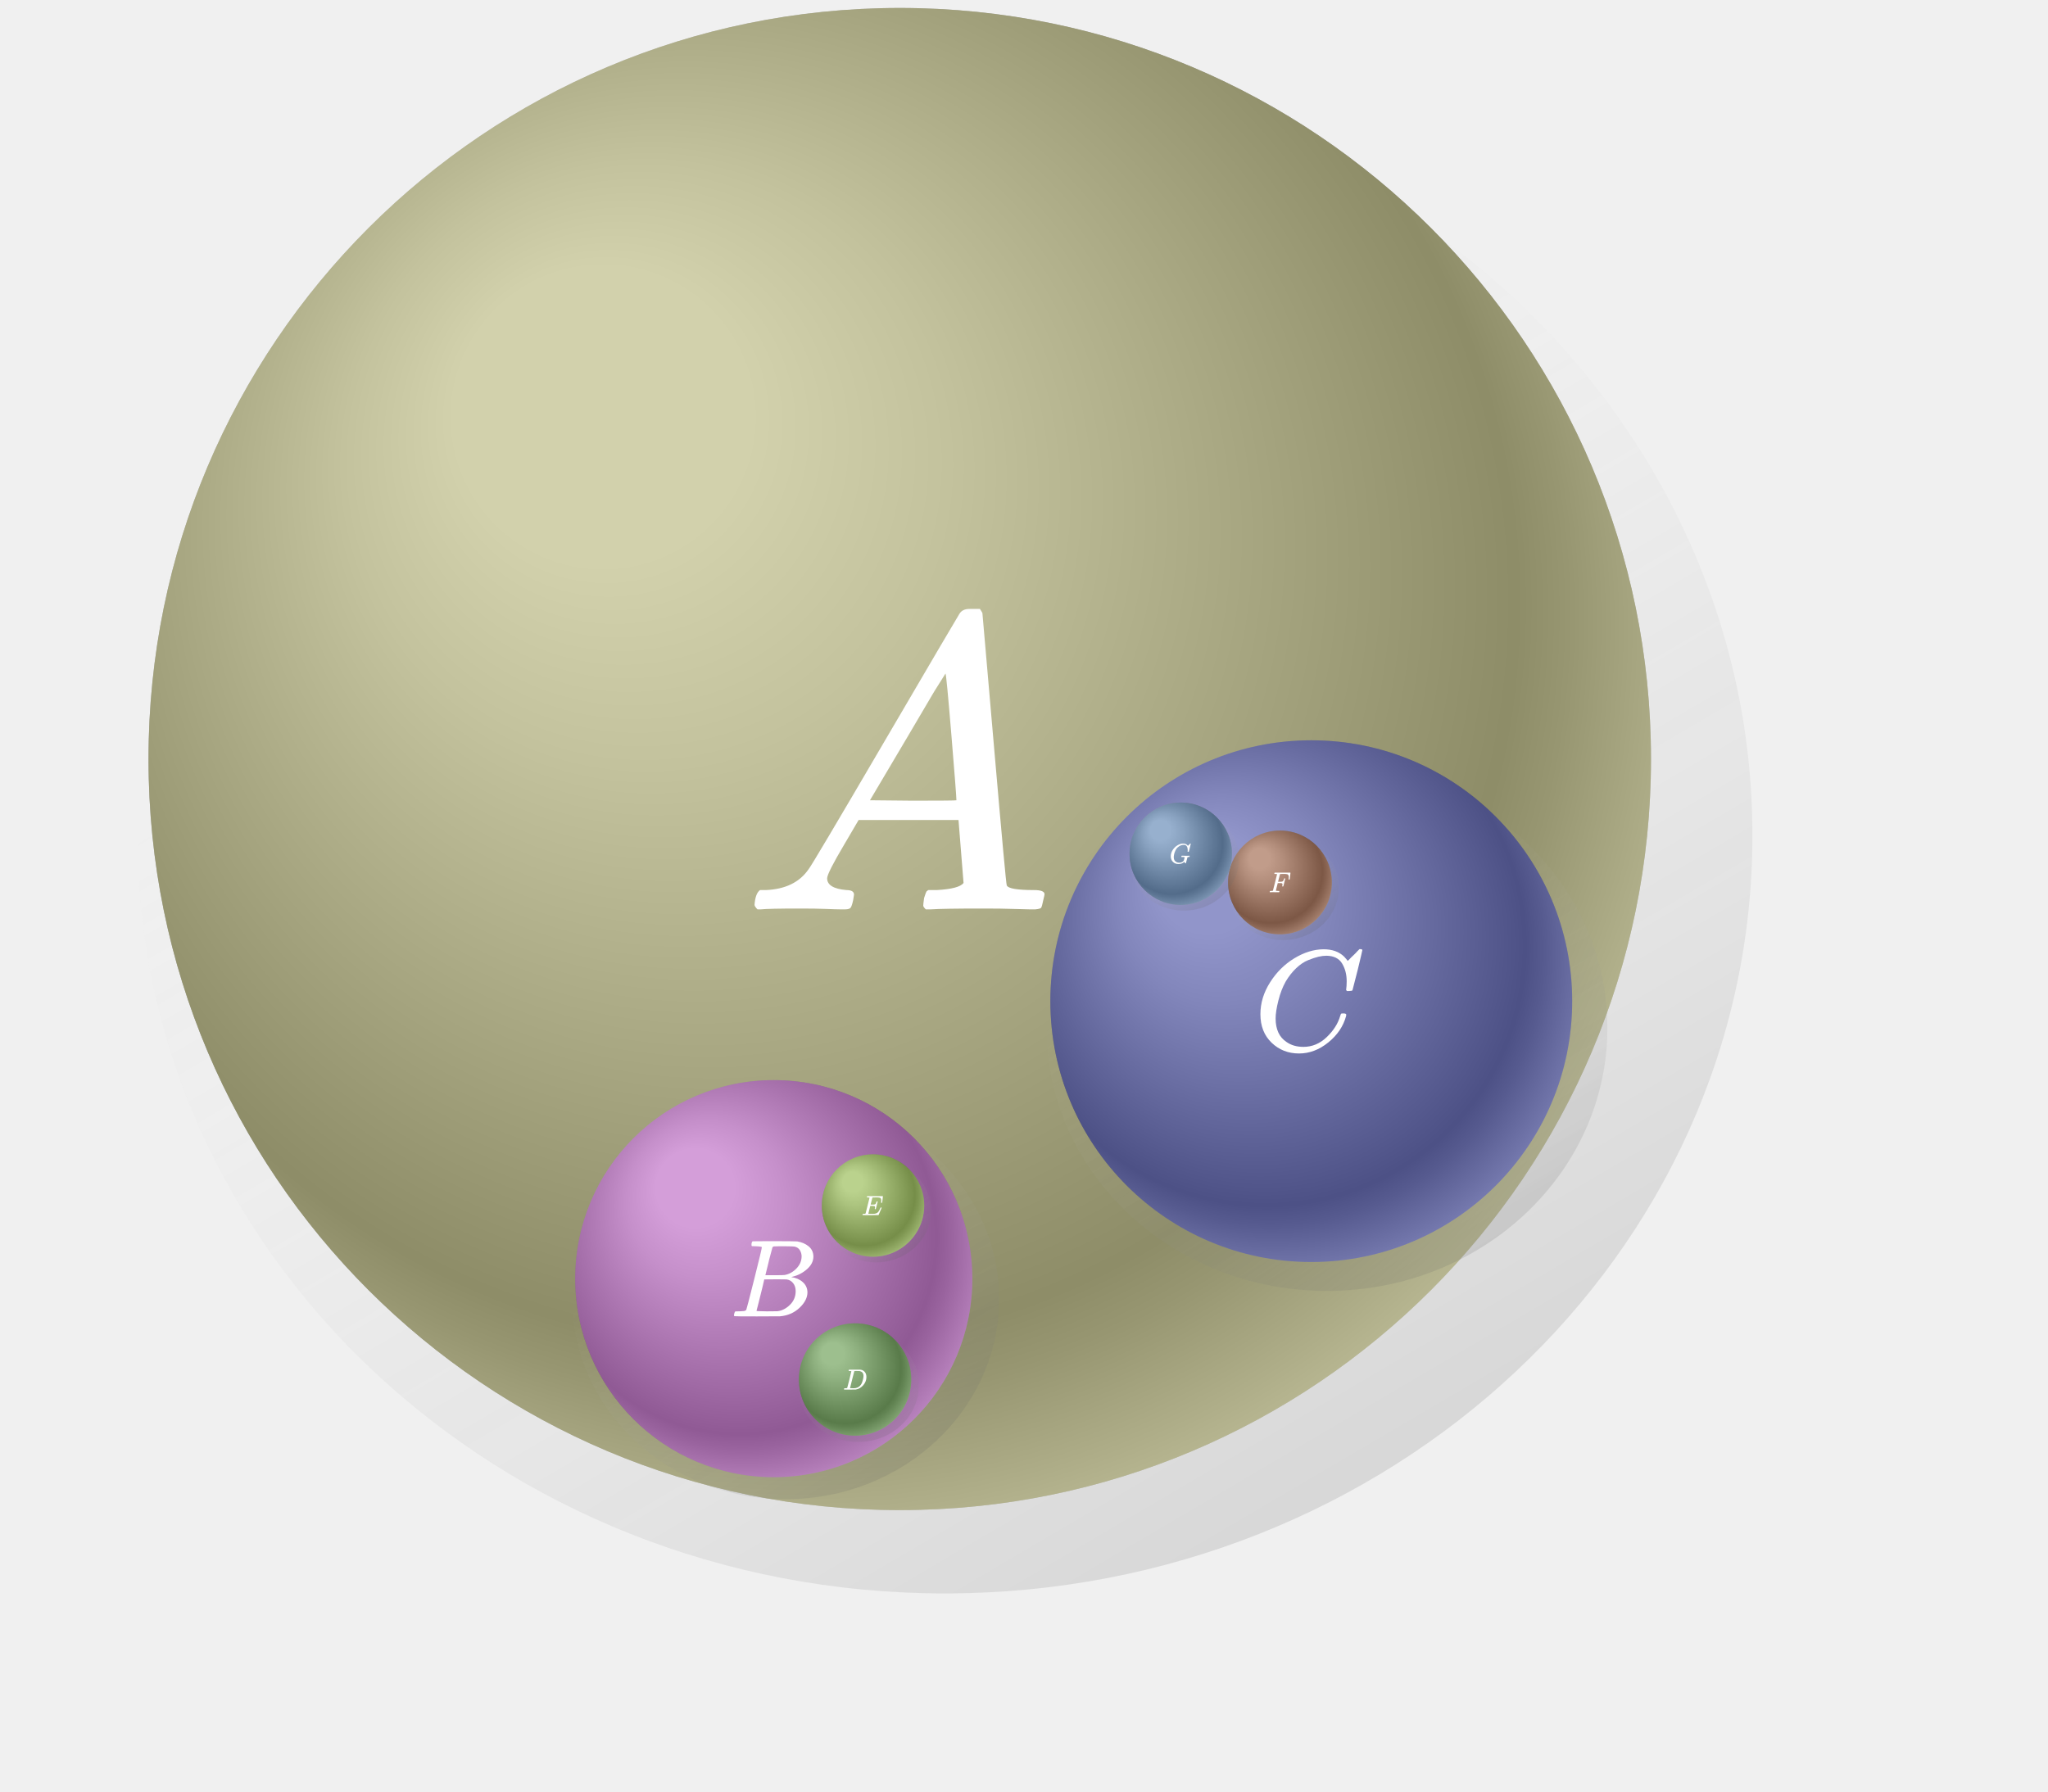
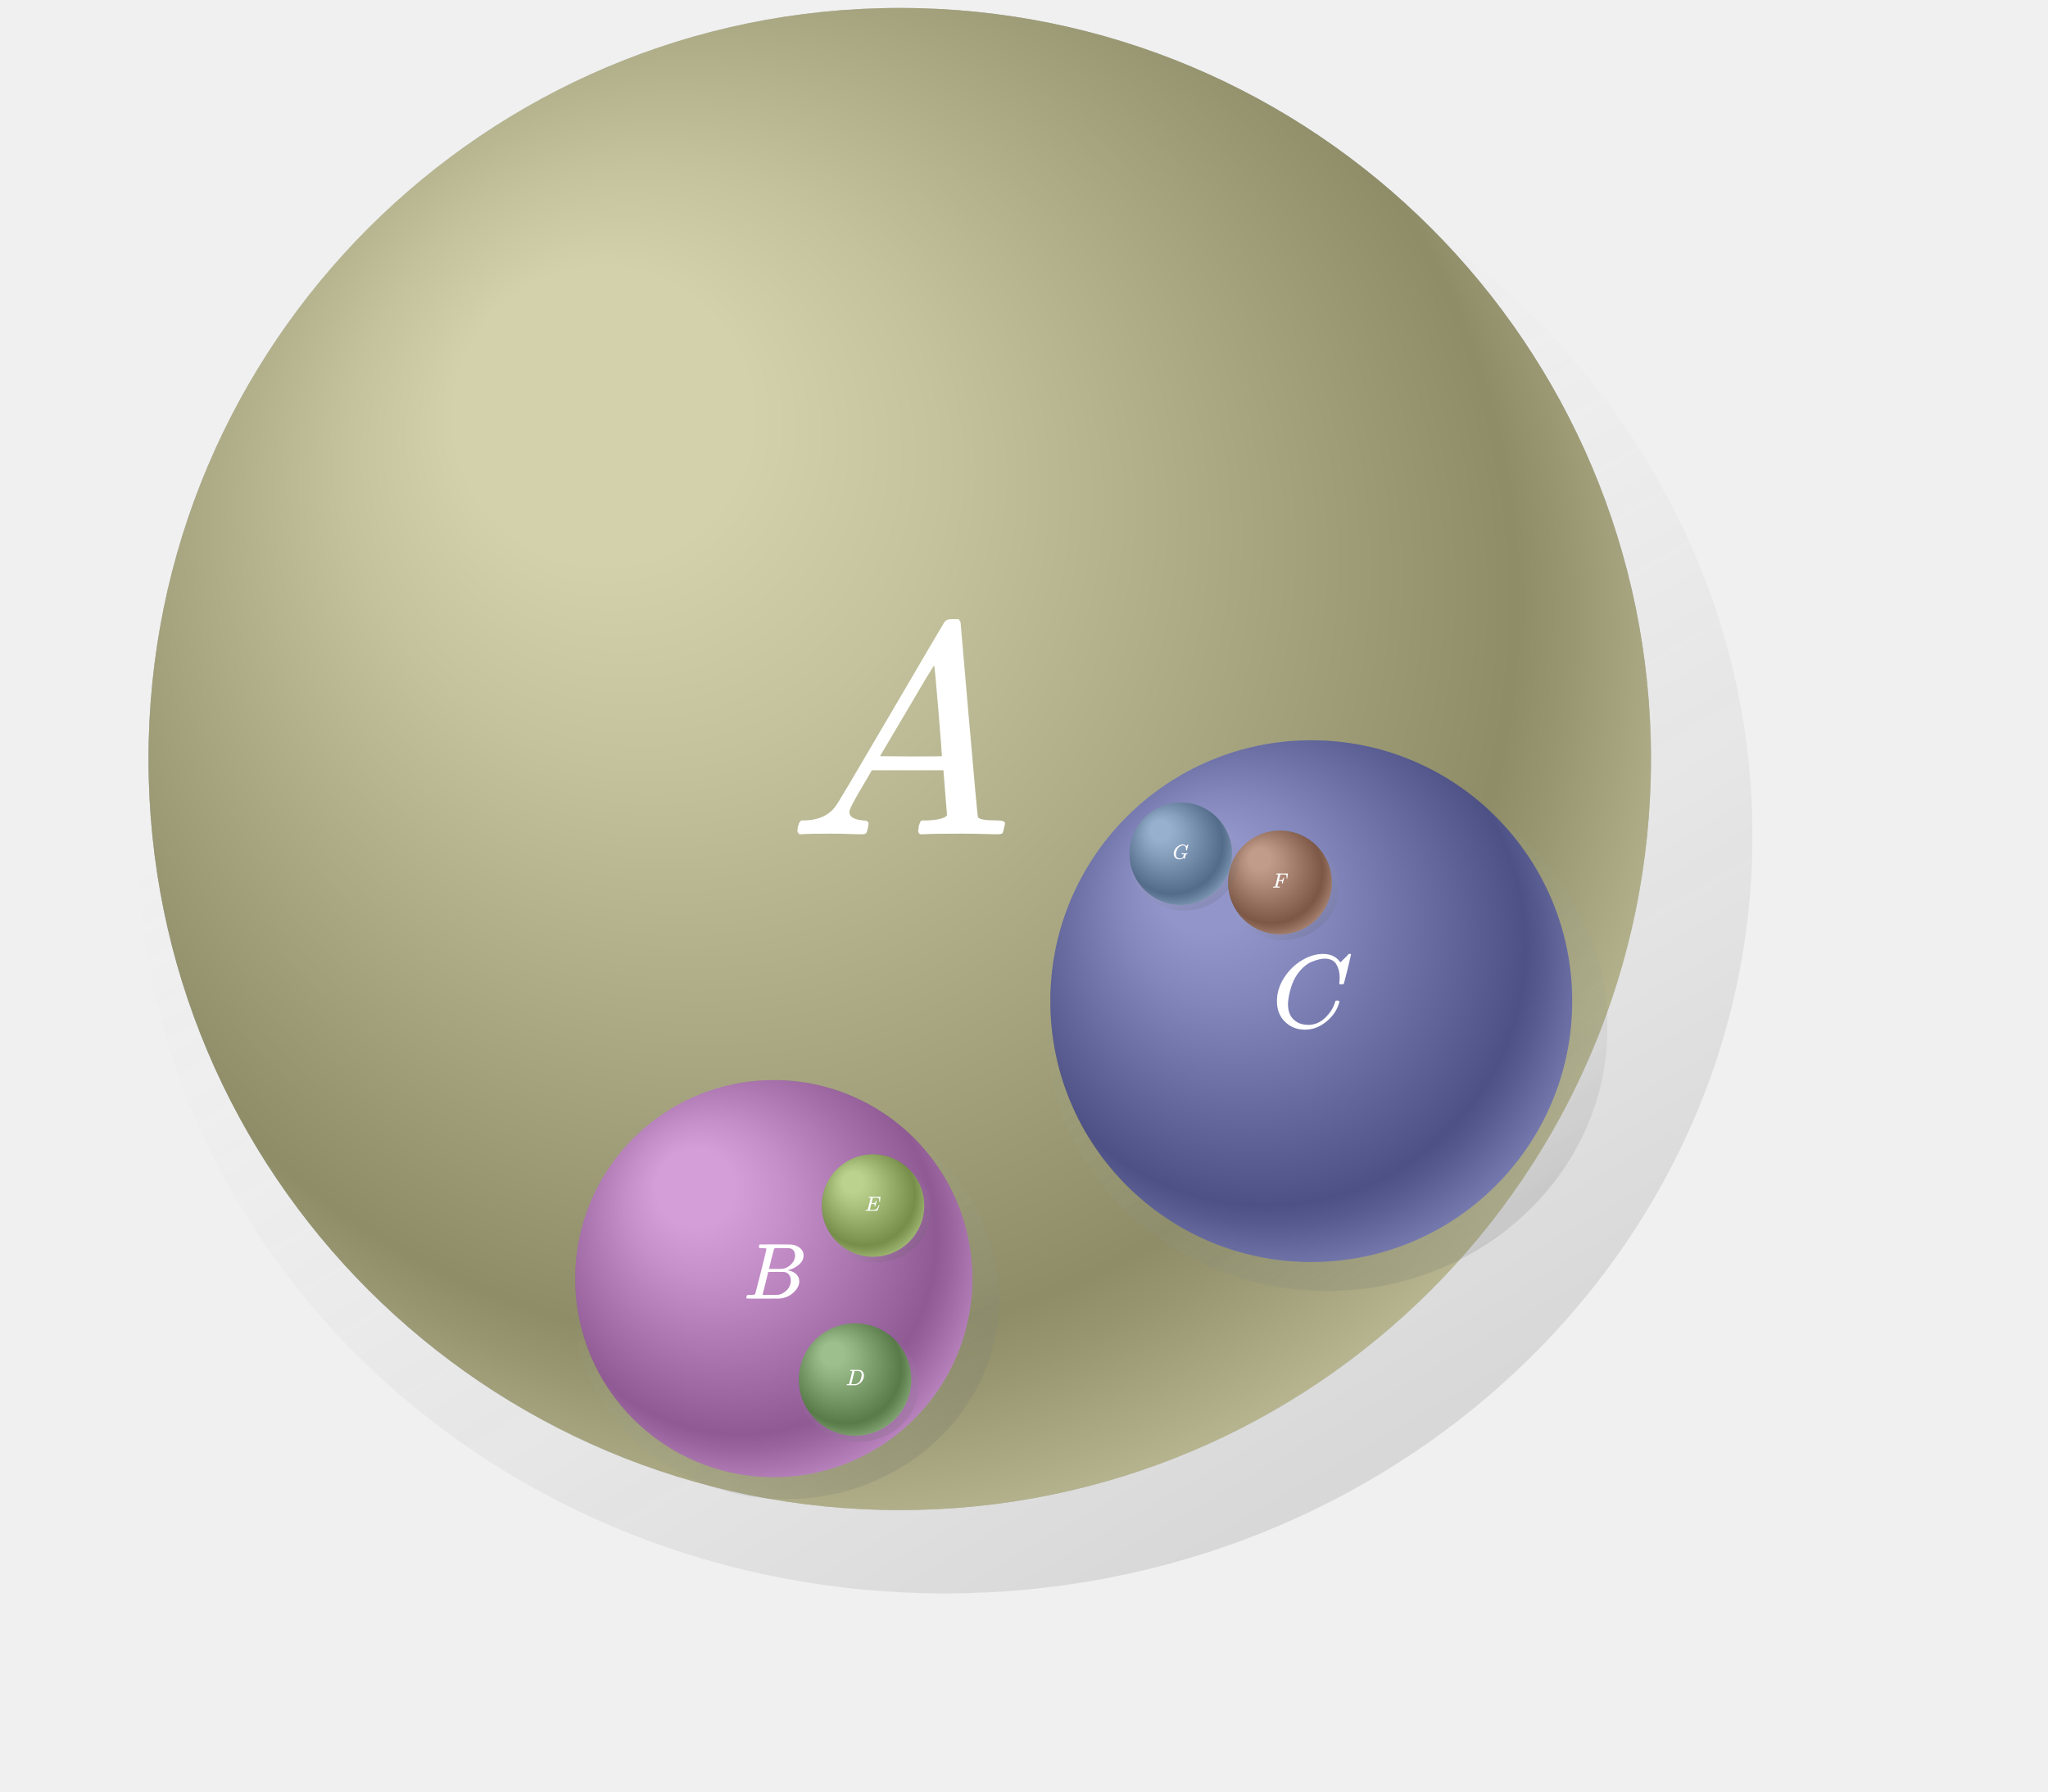
<svg xmlns="http://www.w3.org/2000/svg" version="1.2" viewBox="0 0 800 700">
  <g transform="rotate(0, 53.60913, 0.7645354)translate(53.60913, 0.7645354)">
    <svg viewBox="0 0 874.58 820.84" width="630.93" height="651.472">
      <defs>
        <linearGradient id="linear-gradient" x1="214.17" y1="30.72" x2="996.08" y2="1361.33" gradientUnits="userSpaceOnUse">
          <stop offset="0.14" stop-color="#dbdbdb" stop-opacity="0" />
          <stop offset="0.88" />
        </linearGradient>
      </defs>
      <g id="Layer_2" data-name="Layer 2">
        <g id="Layer_1-2" data-name="Layer 1">
          <ellipse cx="437.29" cy="410.42" rx="437.29" ry="410.42" opacity="0.3" fill="url(#linear-gradient)" />
        </g>
      </g>
    </svg>
  </g>
  <g transform="rotate(0, 58.01097, 3.112182)translate(58.01097, 3.112182)">
    <svg viewBox="0 0 829.57 829.57" width="586.912" height="586.912">
      <defs>
        <radialGradient id="radial-gradient" cx="388.77" cy="378.93" fx="227.198" fy="199.302" r="571.68" gradientUnits="userSpaceOnUse">
          <stop offset="0.14" stop-color="#dbdbdb" />
          <stop offset="0.29" stop-color="#bdbdbd" />
          <stop offset="0.6" stop-color="#707070" />
          <stop offset="0.72" stop-color="#525252" />
          <stop offset="0.76" stop-color="#656565" />
          <stop offset="0.84" stop-color="#959595" />
          <stop offset="0.96" stop-color="#e2e2e2" />
          <stop offset="1" stop-color="#fff" />
        </radialGradient>
      </defs>
      <g id="Layer_2" data-name="Layer 2">
        <g id="Layer_1-2" data-name="Layer 1">
          <circle cx="414.78" cy="414.78" r="414.78" fill="url(#radial-gradient)" />
        </g>
      </g>
    </svg>
  </g>
  <circle fill="#cac87e" fill-opacity="0.5" cx="351.467" cy="296.568" stroke="none" r="293.456">
    </circle>
  <g transform="rotate(0, 408.7666, 288.4295)translate(408.7666, 288.4295)">
    <svg viewBox="0 0 874.58 820.84" width="219.128" height="226.263">
      <defs>
        <linearGradient id="linear-gradient" x1="214.17" y1="30.72" x2="996.08" y2="1361.33" gradientUnits="userSpaceOnUse">
          <stop offset="0.14" stop-color="#dbdbdb" stop-opacity="0" />
          <stop offset="0.88" />
        </linearGradient>
      </defs>
      <g id="Layer_2" data-name="Layer 2">
        <g id="Layer_1-2" data-name="Layer 1">
          <ellipse cx="437.29" cy="410.42" rx="437.29" ry="410.42" opacity="0.3" fill="url(#linear-gradient)" />
        </g>
      </g>
    </svg>
  </g>
  <g transform="rotate(0, 410.2954, 289.2448)translate(410.2954, 289.2448)">
    <svg viewBox="0 0 829.57 829.57" width="203.84" height="203.84">
      <defs>
        <radialGradient id="radial-gradient" cx="388.77" cy="378.93" fx="227.198" fy="199.302" r="571.68" gradientUnits="userSpaceOnUse">
          <stop offset="0.14" stop-color="#dbdbdb" />
          <stop offset="0.29" stop-color="#bdbdbd" />
          <stop offset="0.6" stop-color="#707070" />
          <stop offset="0.72" stop-color="#525252" />
          <stop offset="0.76" stop-color="#656565" />
          <stop offset="0.84" stop-color="#959595" />
          <stop offset="0.96" stop-color="#e2e2e2" />
          <stop offset="1" stop-color="#fff" />
        </radialGradient>
      </defs>
      <g id="Layer_2" data-name="Layer 2">
        <g id="Layer_1-2" data-name="Layer 1">
          <circle cx="414.78" cy="414.78" r="414.78" fill="url(#radial-gradient)" />
        </g>
      </g>
    </svg>
  </g>
-   <g transform="rotate(0, 292.6898, 237.9187)translate(292.6898, 237.9187)" string="A">
-     <svg width="117.382" height="117.382" role="img" focusable="false" viewBox="0.618 -12.645 12.203 12.645">
-       <path stroke="none" fill="#ffffff" stroke-width="0" d="M3.673-1.307Q3.673-0.883 4.486-0.812 4.804-0.812 4.804-0.618 4.804-0.6 4.768-0.389 4.715-0.141 4.662-0.071T4.433 0Q4.397 0 4.221 0T3.62-0.018 2.49-0.035Q1.236-0.035 0.883 0H0.742Q0.618-0.124 0.618-0.194 0.653-0.671 0.848-0.812H1.095Q2.331-0.865 2.896-1.695 3.002-1.801 6.093-7.082T9.236-12.433Q9.36-12.645 9.66-12.645H9.801 10.102Q10.207-12.486 10.207-12.468L10.702-6.764Q11.196-1.06 11.232-1.007 11.32-0.812 12.38-0.812 12.821-0.812 12.821-0.636 12.821-0.6 12.768-0.389 12.715-0.124 12.68-0.071T12.433 0Q12.38 0 12.185 0T11.497-0.018 10.207-0.035Q8.547-0.035 8.035 0H7.823Q7.717-0.106 7.717-0.159T7.753-0.477Q7.823-0.706 7.859-0.759L7.929-0.812H8.283Q9.236-0.865 9.413-1.113L9.201-3.762H4.998L4.397-2.737Q3.673-1.519 3.673-1.307ZM9.113-4.592Q9.113-4.786 8.901-7.347T8.653-9.925L8.177-9.166Q7.894-8.689 7.064-7.276L5.475-4.592 7.294-4.574Q9.113-4.574 9.113-4.592Z" fill-opacity="1" />
+   <g transform="rotate(0, 292.6898, 237.9187)translate(292.6898, 237.9187)" font-size="12pt" string="A">
+     <svg style="font-size: 12pt" width="117.382" height="117.382" role="img" focusable="false" viewBox="0 -750 750 1000">
+       <g stroke="none" fill="#ffffff" stroke-width="0" transform="scale(1,-1)" fill-opacity="1">
+         <g data-mml-node="math">
+           <g data-mml-node="mtable">
+             <g data-mml-node="mtr">
+               <g data-mml-node="mtd">
+                 <g data-mml-node="mi">
+                   <path data-c="1D434" d="M208 74Q208 50 254 46Q272 46 272 35Q272 34 270 22Q267 8 264 4T251 0Q249 0 239 0T205 1T141 2Q70 2 50 0H42Q35 7 35 11Q37 38 48 46H62Q132 49 164 96Q170 102 345 401T523 704Q530 716 547 716H555H572Q578 707 578 706L606 383Q634 60 636 57Q641 46 701 46Q726 46 726 36Q726 34 723 22Q720 7 718 4T704 0Q701 0 690 0T651 1T578 2Q484 2 455 0H443Q437 6 437 9T439 27Q443 40 445 43L449 46H469Q523 49 533 63L521 213H283L249 155Q208 86 208 74ZM516 260Q516 271 504 416T490 562L463 519Q447 492 400 412L310 260L413 259Q516 259 516 260Z" />
+                 </g>
+               </g>
+             </g>
+           </g>
+         </g>
+       </g>
    </svg>
  </g>
  <circle fill="#4951bb" fill-opacity="0.5" cx="512.216" cy="391.165" stroke="none" r="101.92">
    </circle>
  <g transform="rotate(0, 479.4156, 324.3594)translate(479.4156, 324.3594)">
    <svg viewBox="0 0 874.58 820.84" width="43.568" height="44.986">
      <defs>
        <linearGradient id="linear-gradient" x1="214.17" y1="30.72" x2="996.08" y2="1361.33" gradientUnits="userSpaceOnUse">
          <stop offset="0.14" stop-color="#dbdbdb" stop-opacity="0" />
          <stop offset="0.88" />
        </linearGradient>
      </defs>
      <g id="Layer_2" data-name="Layer 2">
        <g id="Layer_1-2" data-name="Layer 1">
          <ellipse cx="437.29" cy="410.42" rx="437.29" ry="410.42" opacity="0.3" fill="url(#linear-gradient)" />
        </g>
      </g>
    </svg>
  </g>
  <g transform="rotate(0, 479.7196, 324.5215)translate(479.7196, 324.5215)">
    <svg viewBox="0 0 829.57 829.57" width="40.528" height="40.528">
      <defs>
        <radialGradient id="radial-gradient" cx="388.77" cy="378.93" fx="227.198" fy="199.302" r="571.68" gradientUnits="userSpaceOnUse">
          <stop offset="0.14" stop-color="#dbdbdb" />
          <stop offset="0.29" stop-color="#bdbdbd" />
          <stop offset="0.6" stop-color="#707070" />
          <stop offset="0.72" stop-color="#525252" />
          <stop offset="0.76" stop-color="#656565" />
          <stop offset="0.84" stop-color="#959595" />
          <stop offset="0.96" stop-color="#e2e2e2" />
          <stop offset="1" stop-color="#fff" />
        </radialGradient>
      </defs>
      <g id="Layer_2" data-name="Layer 2">
        <g id="Layer_1-2" data-name="Layer 1">
          <circle cx="414.78" cy="414.78" r="414.78" fill="url(#radial-gradient)" />
        </g>
      </g>
    </svg>
  </g>
-   <g transform="rotate(0, 491.8695, 370.8403)translate(491.8695, 370.8403)" string="C">
-     <svg width="40.768" height="40.768" role="img" focusable="false" viewBox="0.883 -12.45 12.539 12.839">
-       <path stroke="none" fill="#ffffff" stroke-width="0" d="M0.883-4.45Q0.883-6.481 2.066-8.353T5.051-11.32 8.653-12.433Q10.243-12.433 11.179-11.532 11.338-11.355 11.444-11.232T11.585-11.055L11.603-11.002Q11.656-11.002 12.079-11.461 12.203-11.567 12.344-11.709T12.627-11.991 12.803-12.185L13.068-12.45H13.174Q13.422-12.45 13.422-12.327 13.422-12.256 12.856-9.907 12.221-7.453 12.221-7.435 12.185-7.347 12.132-7.329T11.815-7.294H11.532Q11.426-7.4 11.426-7.453 11.426-7.47 11.444-7.576T11.479-7.929 11.497-8.494Q11.497-9.748 10.932-10.684T9.007-11.638Q8.547-11.638 8.018-11.514T6.746-11.09 5.28-10.102 3.991-8.459Q3.426-7.453 3.09-6.11T2.755-3.921Q2.755-1.907 4.097-1.024 4.945-0.424 6.181-0.424 7.788-0.424 9.042-1.625T10.702-4.238Q10.773-4.468 10.808-4.503T11.09-4.539Q11.444-4.539 11.444-4.38 11.444-4.291 11.426-4.221 10.914-2.331 9.236-0.971T5.634 0.389Q3.638 0.389 2.26-0.936T0.883-4.45Z" fill-opacity="1" />
+   <g transform="rotate(0, 491.8695, 370.8403)translate(491.8695, 370.8403)" font-size="12pt" string="C">
+     <svg style="font-size: 12pt" width="40.768" height="40.768" role="img" focusable="false" viewBox="0 -750 760 1000">
+       <g stroke="none" fill="#ffffff" stroke-width="0" transform="scale(1,-1)" fill-opacity="1">
+         <g data-mml-node="math">
+           <g data-mml-node="mtable">
+             <g data-mml-node="mtr">
+               <g data-mml-node="mtd">
+                 <g data-mml-node="mi">
+                   <path data-c="1D436" d="M50 252Q50 367 117 473T286 641T490 704Q580 704 633 653Q642 643 648 636T656 626L657 623Q660 623 684 649Q691 655 699 663T715 679T725 690L740 705H746Q760 705 760 698Q760 694 728 561Q692 422 692 421Q690 416 687 415T669 413H653Q647 419 647 422Q647 423 648 429T650 449T651 481Q651 552 619 605T510 659Q484 659 454 652T382 628T299 572T226 479Q194 422 175 346T156 222Q156 108 232 58Q280 24 350 24Q441 24 512 92T606 240Q610 253 612 255T628 257Q648 257 648 248Q648 243 647 239Q618 132 523 55T319 -22Q206 -22 128 53T50 252Z" />
+                 </g>
+               </g>
+             </g>
+           </g>
+         </g>
+       </g>
    </svg>
  </g>
  <circle fill="#a85f3b" fill-opacity="0.5" cx="499.984" cy="344.786" stroke="none" r="20.264">
    </circle>
-   <g transform="rotate(0, 495.9804, 340.7268)translate(495.9804, 340.7268)" string="F">
-     <svg width="8.106" height="8.106" role="img" focusable="false" viewBox="0.547 -12.009 12.68 12.009">
-       <path stroke="none" fill="#ffffff" stroke-width="0" d="M0.848-0.018Q0.547-0.018 0.547-0.194 0.547-0.23 0.6-0.441 0.671-0.724 0.742-0.759T1.148-0.812Q1.625-0.812 2.208-0.865 2.455-0.918 2.543-1.077 2.578-1.166 3.797-6.04T5.033-10.985Q5.033-11.108 4.962-11.108 4.821-11.161 4.026-11.196H3.479Q3.373-11.302 3.373-11.338T3.408-11.638Q3.479-11.938 3.585-12.009H13.104Q13.227-11.938 13.227-11.815 13.227-11.726 12.998-9.837T12.751-7.894Q12.715-7.77 12.397-7.77H12.185Q12.062-7.859 12.062-8 12.062-8.018 12.115-8.424T12.168-9.36Q12.168-9.89 12.044-10.225T11.709-10.773 11.055-11.055 10.154-11.179 8.883-11.196H8.477Q7.029-11.179 6.94-11.143 6.852-11.108 6.817-11.002 6.799-10.985 6.216-8.689L5.651-6.411H6.622Q6.675-6.411 7.029-6.411T7.523-6.428 7.912-6.481 8.336-6.605 8.636-6.817Q8.865-7.029 9.024-7.4T9.254-8.071 9.342-8.388Q9.395-8.477 9.678-8.477H9.89Q10.013-8.388 10.013-8.3 10.013-8.247 9.466-5.987T8.865-3.656Q8.83-3.532 8.512-3.532H8.3Q8.177-3.638 8.177-3.744 8.177-3.797 8.265-4.132T8.353-4.839Q8.353-5.351 8-5.475T6.428-5.598H5.457L4.892-3.355Q4.327-1.166 4.327-1.06 4.327-0.812 5.898-0.812H6.34Q6.446-0.706 6.446-0.689T6.411-0.336Q6.34-0.106 6.234 0H5.934Q5.21-0.035 3.267-0.035 2.119-0.035 1.519-0.035T0.848-0.018Z" fill-opacity="1" />
+   <g transform="rotate(0, 495.9804, 340.7268)translate(495.9804, 340.7268)" font-size="12pt" string="F">
+     <svg style="font-size: 12pt" width="8.106" height="8.106" role="img" focusable="false" viewBox="0 -750 749 1000">
+       <g stroke="none" fill="#ffffff" stroke-width="0" transform="scale(1,-1)" fill-opacity="1">
+         <g data-mml-node="math">
+           <g data-mml-node="mtable">
+             <g data-mml-node="mtr">
+               <g data-mml-node="mtd">
+                 <g data-mml-node="mi">
+                   <path data-c="1D439" d="M48 1Q31 1 31 11Q31 13 34 25Q38 41 42 43T65 46Q92 46 125 49Q139 52 144 61Q146 66 215 342T285 622Q285 629 281 629Q273 632 228 634H197Q191 640 191 642T193 659Q197 676 203 680H742Q749 676 749 669Q749 664 736 557T722 447Q720 440 702 440H690Q683 445 683 453Q683 454 686 477T689 530Q689 560 682 579T663 610T626 626T575 633T503 634H480Q398 633 393 631Q388 629 386 623Q385 622 352 492L320 363H375Q378 363 398 363T426 364T448 367T472 374T489 386Q502 398 511 419T524 457T529 475Q532 480 548 480H560Q567 475 567 470Q567 467 536 339T502 207Q500 200 482 200H470Q463 206 463 212Q463 215 468 234T473 274Q473 303 453 310T364 317H309L277 190Q245 66 245 60Q245 46 334 46H359Q365 40 365 39T363 19Q359 6 353 0H336Q295 2 185 2Q120 2 86 2T48 1Z" />
+                 </g>
+               </g>
+             </g>
+           </g>
+         </g>
+       </g>
    </svg>
  </g>
  <g transform="rotate(0, 223.5259, 421.4044)translate(223.5259, 421.4044)">
    <svg viewBox="0 0 874.58 820.84" width="166.766" height="172.195">
      <defs>
        <linearGradient id="linear-gradient" x1="214.17" y1="30.72" x2="996.08" y2="1361.33" gradientUnits="userSpaceOnUse">
          <stop offset="0.14" stop-color="#dbdbdb" stop-opacity="0" />
          <stop offset="0.88" />
        </linearGradient>
      </defs>
      <g id="Layer_2" data-name="Layer 2">
        <g id="Layer_1-2" data-name="Layer 1">
          <ellipse cx="437.29" cy="410.42" rx="437.29" ry="410.42" opacity="0.3" fill="url(#linear-gradient)" />
        </g>
      </g>
    </svg>
  </g>
  <g transform="rotate(0, 224.6894, 422.0249)translate(224.6894, 422.0249)">
    <svg viewBox="0 0 829.57 829.57" width="155.131" height="155.131">
      <defs>
        <radialGradient id="radial-gradient" cx="388.77" cy="378.93" fx="227.198" fy="199.302" r="571.68" gradientUnits="userSpaceOnUse">
          <stop offset="0.14" stop-color="#dbdbdb" />
          <stop offset="0.29" stop-color="#bdbdbd" />
          <stop offset="0.6" stop-color="#707070" />
          <stop offset="0.72" stop-color="#525252" />
          <stop offset="0.76" stop-color="#656565" />
          <stop offset="0.84" stop-color="#959595" />
          <stop offset="0.96" stop-color="#e2e2e2" />
          <stop offset="1" stop-color="#fff" />
        </radialGradient>
      </defs>
      <g id="Layer_2" data-name="Layer 2">
        <g id="Layer_1-2" data-name="Layer 1">
          <circle cx="414.78" cy="414.78" r="414.78" fill="url(#radial-gradient)" />
        </g>
      </g>
    </svg>
  </g>
  <circle fill="#ce62d8" fill-opacity="0.5" cx="302.255" cy="499.59" stroke="none" r="77.565">
    </circle>
-   <g transform="rotate(0, 286.7096, 484.1288)translate(286.7096, 484.1288)" string="B">
-     <svg width="31.026" height="31.026" role="img" focusable="false" viewBox="0.618 -12.062 12.733 12.062">
-       <path stroke="none" fill="#ffffff" stroke-width="0" d="M4.079-11.249Q3.603-11.249 3.514-11.267T3.426-11.461Q3.426-11.938 3.62-12.044 3.638-12.062 5.916-12.062 10.49-12.062 10.737-12.026 11.85-11.85 12.592-11.232T13.351-9.607Q13.351-8.477 12.327-7.576T9.978-6.358L9.801-6.305Q10.932-6.146 11.656-5.492T12.397-3.868Q12.397-2.578 11.126-1.377T8-0.018Q7.876 0 4.274 0 0.742 0 0.689-0.035 0.618-0.088 0.618-0.177 0.618-0.3 0.653-0.424 0.742-0.759 0.83-0.795 0.901-0.812 1.095-0.812H1.201Q1.678-0.812 2.26-0.865 2.508-0.918 2.596-1.077 2.649-1.148 3.868-5.987T5.086-11.09Q5.086-11.214 4.079-11.249ZM11.461-9.607Q11.461-10.137 11.196-10.596T10.331-11.196Q10.207-11.232 8.706-11.249 8.353-11.249 7.965-11.249T7.347-11.232H7.117Q6.852-11.214 6.781-11.055 6.746-10.985 6.216-8.936 6.216-8.883 6.199-8.83L5.651-6.605H7.082Q8.512-6.605 8.724-6.64 9.784-6.817 10.614-7.664T11.461-9.607ZM10.508-4.044Q10.508-4.821 10.102-5.333T9.042-5.934Q8.936-5.951 7.576-5.951 5.492-5.951 5.475-5.934 5.475-5.898 5.174-4.645T4.556-2.155L4.238-0.918Q4.238-0.848 4.45-0.848T5.881-0.812Q7.453-0.812 7.576-0.83 8.671-0.954 9.589-1.854T10.508-4.044Z" fill-opacity="1" />
+   <g transform="rotate(0, 286.7096, 484.1288)translate(286.7096, 484.1288)" font-size="12pt" string="B">
+     <svg style="font-size: 12pt" width="31.026" height="31.026" role="img" focusable="false" viewBox="0 -750 759 1000">
+       <g stroke="none" fill="#ffffff" stroke-width="0" transform="scale(1,-1)" fill-opacity="1">
+         <g data-mml-node="math">
+           <g data-mml-node="mtable">
+             <g data-mml-node="mtr">
+               <g data-mml-node="mtd">
+                 <g data-mml-node="mi">
+                   <path data-c="1D435" d="M231 637Q204 637 199 638T194 649Q194 676 205 682Q206 683 335 683Q594 683 608 681Q671 671 713 636T756 544Q756 480 698 429T565 360L555 357Q619 348 660 311T702 219Q702 146 630 78T453 1Q446 0 242 0Q42 0 39 2Q35 5 35 10Q35 17 37 24Q42 43 47 45Q51 46 62 46H68Q95 46 128 49Q142 52 147 61Q150 65 219 339T288 628Q288 635 231 637ZM649 544Q649 574 634 600T585 634Q578 636 493 637Q473 637 451 637T416 636H403Q388 635 384 626Q382 622 352 506Q352 503 351 500L320 374H401Q482 374 494 376Q554 386 601 434T649 544ZM595 229Q595 273 572 302T512 336Q506 337 429 337Q311 337 310 336Q310 334 293 263T258 122L240 52Q240 48 252 48T333 46Q422 46 429 47Q491 54 543 105T595 229Z" />
+                 </g>
+               </g>
+             </g>
+           </g>
+         </g>
+       </g>
    </svg>
  </g>
  <g transform="rotate(0, 311.7352, 516.8684)translate(311.7352, 516.8684)">
    <svg viewBox="0 0 874.58 820.84" width="47.188" height="48.725">
      <defs>
        <linearGradient id="linear-gradient" x1="214.17" y1="30.72" x2="996.08" y2="1361.33" gradientUnits="userSpaceOnUse">
          <stop offset="0.14" stop-color="#dbdbdb" stop-opacity="0" />
          <stop offset="0.88" />
        </linearGradient>
      </defs>
      <g id="Layer_2" data-name="Layer 2">
        <g id="Layer_1-2" data-name="Layer 1">
          <ellipse cx="437.29" cy="410.42" rx="437.29" ry="410.42" opacity="0.3" fill="url(#linear-gradient)" />
        </g>
      </g>
    </svg>
  </g>
  <g transform="rotate(0, 312.0644, 517.044)translate(312.0644, 517.044)">
    <svg viewBox="0 0 829.57 829.57" width="43.896" height="43.896">
      <defs>
        <radialGradient id="radial-gradient" cx="388.77" cy="378.93" fx="227.198" fy="199.302" r="571.68" gradientUnits="userSpaceOnUse">
          <stop offset="0.14" stop-color="#dbdbdb" />
          <stop offset="0.29" stop-color="#bdbdbd" />
          <stop offset="0.6" stop-color="#707070" />
          <stop offset="0.72" stop-color="#525252" />
          <stop offset="0.76" stop-color="#656565" />
          <stop offset="0.84" stop-color="#959595" />
          <stop offset="0.96" stop-color="#e2e2e2" />
          <stop offset="1" stop-color="#fff" />
        </radialGradient>
      </defs>
      <g id="Layer_2" data-name="Layer 2">
        <g id="Layer_1-2" data-name="Layer 1">
          <circle cx="414.78" cy="414.78" r="414.78" fill="url(#radial-gradient)" />
        </g>
      </g>
    </svg>
  </g>
  <circle fill="#60a543" fill-opacity="0.5" cx="334.012" cy="538.992" stroke="none" r="21.948">
    </circle>
-   <g transform="rotate(0, 329.6655, 534.6439)translate(329.6655, 534.6439)" string="D">
-     <svg width="8.779" height="8.779" role="img" focusable="false" viewBox="0.583 -12.062 13.598 12.062">
-       <path stroke="none" fill="#ffffff" stroke-width="0" d="M5.068-11.09Q5.068-11.214 4.062-11.249 3.656-11.249 3.532-11.267T3.408-11.426Q3.408-11.567 3.479-11.779T3.603-12.044Q3.638-12.062 7.117-12.062 10.066-12.044 10.419-12.044T11.126-11.938Q12.397-11.638 13.28-10.543T14.181-7.611Q14.181-4.856 12.291-2.667T7.841-0.053L7.594-0.018 4.168 0H2.208 1.272Q0.848 0 0.724-0.035T0.583-0.194Q0.583-0.23 0.636-0.441 0.706-0.724 0.777-0.759T1.183-0.812Q1.66-0.812 2.243-0.865 2.49-0.918 2.578-1.077 2.631-1.148 3.85-5.987T5.068-11.09ZM12.415-8.283Q12.415-8.954 12.221-9.483T11.762-10.313 11.108-10.826 10.419-11.108 9.801-11.232Q9.766-11.232 9.554-11.232T9.042-11.232 8.459-11.249H7.7Q6.923-11.249 6.817-11.073 6.781-11.002 5.528-5.987T4.274-0.918Q4.274-0.848 4.468-0.848T5.828-0.83Q5.916-0.83 6.163-0.83T6.587-0.812Q8.812-0.812 10.26-2.26 10.896-2.896 11.302-3.744T12.062-5.987 12.415-8.283Z" fill-opacity="1" />
+   <g transform="rotate(0, 329.6655, 534.6439)translate(329.6655, 534.6439)" string="D" font-size="12pt">
+     <svg style="font-size: 12pt" width="8.779" height="8.779" role="img" focusable="false" viewBox="0 -750 828 1000">
+       <g stroke="none" fill="#ffffff" stroke-width="0" transform="scale(1,-1)" fill-opacity="1">
+         <g data-mml-node="math">
+           <g data-mml-node="mtable">
+             <g data-mml-node="mtr">
+               <g data-mml-node="mtd">
+                 <g data-mml-node="mi">
+                   <path data-c="1D437" d="M287 628Q287 635 230 637Q207 637 200 638T193 647Q193 655 197 667T204 682Q206 683 403 683Q570 682 590 682T630 676Q702 659 752 597T803 431Q803 275 696 151T444 3L430 1L236 0H125H72Q48 0 41 2T33 11Q33 13 36 25Q40 41 44 43T67 46Q94 46 127 49Q141 52 146 61Q149 65 218 339T287 628ZM703 469Q703 507 692 537T666 584T629 613T590 629T555 636Q553 636 541 636T512 636T479 637H436Q392 637 386 627Q384 623 313 339T242 52Q242 48 253 48T330 47Q335 47 349 47T373 46Q499 46 581 128Q617 164 640 212T683 339T703 469Z" />
+                 </g>
+               </g>
+             </g>
+           </g>
+         </g>
+       </g>
    </svg>
  </g>
  <g transform="rotate(0, 320.7224, 450.8528)translate(320.7224, 450.8528)">
    <svg viewBox="0 0 874.58 820.84" width="43.001" height="44.401">
      <defs>
        <linearGradient id="linear-gradient" x1="214.17" y1="30.72" x2="996.08" y2="1361.33" gradientUnits="userSpaceOnUse">
          <stop offset="0.14" stop-color="#dbdbdb" stop-opacity="0" />
          <stop offset="0.88" />
        </linearGradient>
      </defs>
      <g id="Layer_2" data-name="Layer 2">
        <g id="Layer_1-2" data-name="Layer 1">
          <ellipse cx="437.29" cy="410.42" rx="437.29" ry="410.42" opacity="0.3" fill="url(#linear-gradient)" />
        </g>
      </g>
    </svg>
  </g>
  <g transform="rotate(0, 321.0224, 451.0128)translate(321.0224, 451.0128)">
    <svg viewBox="0 0 829.57 829.57" width="40.001" height="40.001">
      <defs>
        <radialGradient id="radial-gradient" cx="388.77" cy="378.93" fx="227.198" fy="199.302" r="571.68" gradientUnits="userSpaceOnUse">
          <stop offset="0.14" stop-color="#dbdbdb" />
          <stop offset="0.29" stop-color="#bdbdbd" />
          <stop offset="0.6" stop-color="#707070" />
          <stop offset="0.72" stop-color="#525252" />
          <stop offset="0.76" stop-color="#656565" />
          <stop offset="0.84" stop-color="#959595" />
          <stop offset="0.96" stop-color="#e2e2e2" />
          <stop offset="1" stop-color="#fff" />
        </radialGradient>
      </defs>
      <g id="Layer_2" data-name="Layer 2">
        <g id="Layer_1-2" data-name="Layer 1">
          <circle cx="414.78" cy="414.78" r="414.78" fill="url(#radial-gradient)" />
        </g>
      </g>
    </svg>
  </g>
  <circle fill="#9acb40" fill-opacity="0.5" cx="341.023" cy="471.013" stroke="none" r="20.001">
    </circle>
-   <g transform="rotate(0, 336.8859, 467.0578)translate(336.8859, 467.0578)" string="E">
-     <svg width="8" height="8" role="img" focusable="false" viewBox="0.547 -12.009 12.945 12.009">
-       <path stroke="none" fill="#ffffff" stroke-width="0" d="M8.689-3.762Q8.336-3.762 8.336-3.991 8.336-4.062 8.424-4.415T8.512-5.033Q8.512-5.581 8.141-5.704T6.428-5.828H5.51Q5.492-5.792 4.892-3.391T4.291-0.918Q4.291-0.848 4.486-0.848T5.898-0.812Q7.558-0.812 8.088-0.848T9.148-1.077Q10.013-1.36 10.578-2.066T11.832-4.38Q12.009-4.768 12.062-4.804 12.185-4.839 12.327-4.839 12.68-4.839 12.68-4.609 10.826-0.124 10.737-0.035 10.684 0 5.687 0H2.349Q0.547 0 0.547-0.194 0.547-0.23 0.6-0.441 0.671-0.724 0.742-0.759T1.148-0.812Q1.625-0.812 2.208-0.865 2.455-0.918 2.543-1.077 2.578-1.166 3.797-6.04T5.033-10.985Q5.033-11.108 4.962-11.108 4.821-11.161 4.026-11.196H3.479Q3.373-11.302 3.373-11.338T3.408-11.638Q3.479-11.938 3.585-12.009H13.369Q13.492-11.938 13.492-11.815 13.492-11.726 13.263-9.837T13.015-7.894Q12.98-7.77 12.662-7.77H12.45Q12.327-7.859 12.327-8L12.38-8.406Q12.433-8.83 12.433-9.324 12.433-9.854 12.309-10.207T11.973-10.755 11.355-11.037 10.525-11.161 9.395-11.196H8.565Q7.011-11.179 6.923-11.143 6.852-11.108 6.817-10.985 6.799-10.932 6.269-8.812T5.722-6.658Q6.128-6.64 6.57-6.64H7.029Q8.194-6.64 8.636-6.905T9.43-8.336Q9.501-8.618 9.536-8.653T9.837-8.706Q9.925-8.706 9.978-8.706T10.066-8.689 10.102-8.671 10.137-8.6 10.19-8.53L9.607-6.199Q9.024-3.85 8.971-3.815 8.918-3.762 8.689-3.762Z" fill-opacity="1" />
+   <g transform="rotate(0, 336.8859, 467.0578)translate(336.8859, 467.0578)" font-size="12pt" string="E">
+     <svg style="font-size: 12pt" width="8" height="8" role="img" focusable="false" viewBox="0 -750 764 1000">
+       <g stroke="none" fill="#ffffff" stroke-width="0" transform="scale(1,-1)" fill-opacity="1">
+         <g data-mml-node="math">
+           <g data-mml-node="mtable">
+             <g data-mml-node="mtr">
+               <g data-mml-node="mtd">
+                 <g data-mml-node="mi">
+                   <path data-c="1D438" d="M492 213Q472 213 472 226Q472 230 477 250T482 285Q482 316 461 323T364 330H312Q311 328 277 192T243 52Q243 48 254 48T334 46Q428 46 458 48T518 61Q567 77 599 117T670 248Q680 270 683 272Q690 274 698 274Q718 274 718 261Q613 7 608 2Q605 0 322 0H133Q31 0 31 11Q31 13 34 25Q38 41 42 43T65 46Q92 46 125 49Q139 52 144 61Q146 66 215 342T285 622Q285 629 281 629Q273 632 228 634H197Q191 640 191 642T193 659Q197 676 203 680H757Q764 676 764 669Q764 664 751 557T737 447Q735 440 717 440H705Q698 445 698 453L701 476Q704 500 704 528Q704 558 697 578T678 609T643 625T596 632T532 634H485Q397 633 392 631Q388 629 386 622Q385 619 355 499T324 377Q347 376 372 376H398Q464 376 489 391T534 472Q538 488 540 490T557 493Q562 493 565 493T570 492T572 491T574 487T577 483L544 351Q511 218 508 216Q505 213 492 213Z" />
+                 </g>
+               </g>
+             </g>
+           </g>
+         </g>
+       </g>
    </svg>
  </g>
  <g transform="rotate(0, 440.9354, 313.4112)translate(440.9354, 313.4112)">
    <svg viewBox="0 0 874.58 820.84" width="43.001" height="44.401">
      <defs>
        <linearGradient id="linear-gradient" x1="214.17" y1="30.72" x2="996.08" y2="1361.33" gradientUnits="userSpaceOnUse">
          <stop offset="0.14" stop-color="#dbdbdb" stop-opacity="0" />
          <stop offset="0.88" />
        </linearGradient>
      </defs>
      <g id="Layer_2" data-name="Layer 2">
        <g id="Layer_1-2" data-name="Layer 1">
          <ellipse cx="437.29" cy="410.42" rx="437.29" ry="410.42" opacity="0.3" fill="url(#linear-gradient)" />
        </g>
      </g>
    </svg>
  </g>
  <g transform="rotate(0, 441.2354, 313.5713)translate(441.2354, 313.5713)">
    <svg viewBox="0 0 829.57 829.57" width="40.001" height="40.001">
      <defs>
        <radialGradient id="radial-gradient" cx="388.77" cy="378.93" fx="227.198" fy="199.302" r="571.68" gradientUnits="userSpaceOnUse">
          <stop offset="0.14" stop-color="#dbdbdb" />
          <stop offset="0.29" stop-color="#bdbdbd" />
          <stop offset="0.6" stop-color="#707070" />
          <stop offset="0.72" stop-color="#525252" />
          <stop offset="0.76" stop-color="#656565" />
          <stop offset="0.84" stop-color="#959595" />
          <stop offset="0.96" stop-color="#e2e2e2" />
          <stop offset="1" stop-color="#fff" />
        </radialGradient>
      </defs>
      <g id="Layer_2" data-name="Layer 2">
        <g id="Layer_1-2" data-name="Layer 1">
          <circle cx="414.78" cy="414.78" r="414.78" fill="url(#radial-gradient)" />
        </g>
      </g>
    </svg>
  </g>
  <circle fill="#5487c2" fill-opacity="0.5" cx="461.236" cy="333.572" stroke="none" r="20.001">
    </circle>
-   <g transform="rotate(0, 457.2399, 329.5801)translate(457.2399, 329.5801)" string="G">
-     <svg width="8" height="8" role="img" focusable="false" viewBox="0.883 -12.45 12.539 12.839">
-       <path stroke="none" fill="#ffffff" stroke-width="0" d="M0.883-4.45Q0.883-6.481 2.066-8.353T5.051-11.32 8.653-12.433Q10.243-12.433 11.179-11.532 11.338-11.355 11.444-11.232T11.585-11.055L11.603-11.002Q11.656-11.002 12.079-11.461 12.203-11.567 12.344-11.709T12.627-11.991 12.803-12.185L13.068-12.45H13.174Q13.422-12.45 13.422-12.327 13.422-12.256 12.856-9.907 12.221-7.453 12.221-7.435 12.185-7.347 12.132-7.329T11.815-7.294H11.532Q11.426-7.4 11.426-7.453 11.426-7.47 11.444-7.576T11.479-7.929 11.497-8.494Q11.497-9.748 10.932-10.684T9.007-11.638Q8.689-11.638 8.318-11.585T7.382-11.355 6.305-10.861 5.192-10.013 4.168-8.759 3.338-6.958 2.79-4.592Q2.755-4.274 2.755-3.903 2.755-3.055 3.002-2.402T3.638-1.395 4.521-0.795 5.439-0.494 6.234-0.424Q7.188-0.424 7.982-0.83T9.077-1.872Q9.13-2.013 9.342-2.843T9.554-3.779Q9.554-3.921 9.324-3.956T8.265-4.009H7.611Q7.505-4.115 7.505-4.15T7.541-4.486Q7.611-4.715 7.717-4.821H8.018Q8.724-4.786 10.49-4.786 11.196-4.786 11.638-4.786T12.274-4.804 12.486-4.804Q12.733-4.804 12.733-4.645 12.733-4.609 12.698-4.397 12.609-4.062 12.521-4.026 12.468-4.009 12.256-4.009 11.903-4.009 11.532-3.956 11.408-3.903 11.355-3.797T11.108-2.896Q10.949-2.313 10.843-1.907 10.402-0.106 10.349-0.053 10.313-0.018 10.26-0.018 10.084-0.018 9.766-0.371T9.36-0.918Q9.36-0.936 9.324-0.918T9.219-0.83Q7.912 0.389 5.687 0.389 3.55 0.389 2.225-0.971T0.883-4.45Z" fill-opacity="1" />
+   <g transform="rotate(0, 457.2399, 329.5801)translate(457.2399, 329.5801)" font-size="12pt" string="G">
+     <svg style="font-size: 12pt" width="8" height="8" role="img" focusable="false" viewBox="0 -750 786 1000">
+       <g stroke="none" fill="#ffffff" stroke-width="0" transform="scale(1,-1)" fill-opacity="1">
+         <g data-mml-node="math">
+           <g data-mml-node="mtable">
+             <g data-mml-node="mtr">
+               <g data-mml-node="mtd">
+                 <g data-mml-node="mi">
+                   <path data-c="1D43A" d="M50 252Q50 367 117 473T286 641T490 704Q580 704 633 653Q642 643 648 636T656 626L657 623Q660 623 684 649Q691 655 699 663T715 679T725 690L740 705H746Q760 705 760 698Q760 694 728 561Q692 422 692 421Q690 416 687 415T669 413H653Q647 419 647 422Q647 423 648 429T650 449T651 481Q651 552 619 605T510 659Q492 659 471 656T418 643T357 615T294 567T236 496T189 394T158 260Q156 242 156 221Q156 173 170 136T206 79T256 45T308 28T353 24Q407 24 452 47T514 106Q517 114 529 161T541 214Q541 222 528 224T468 227H431Q425 233 425 235T427 254Q431 267 437 273H454Q494 271 594 271Q634 271 659 271T695 272T707 272Q721 272 721 263Q721 261 719 249Q714 230 709 228Q706 227 694 227Q674 227 653 224Q646 221 643 215T629 164Q620 131 614 108Q589 6 586 3Q584 1 581 1Q571 1 553 21T530 52Q530 53 528 52T522 47Q448 -22 322 -22Q201 -22 126 55T50 252Z" />
+                 </g>
+               </g>
+             </g>
+           </g>
+         </g>
+       </g>
    </svg>
  </g>
</svg>
